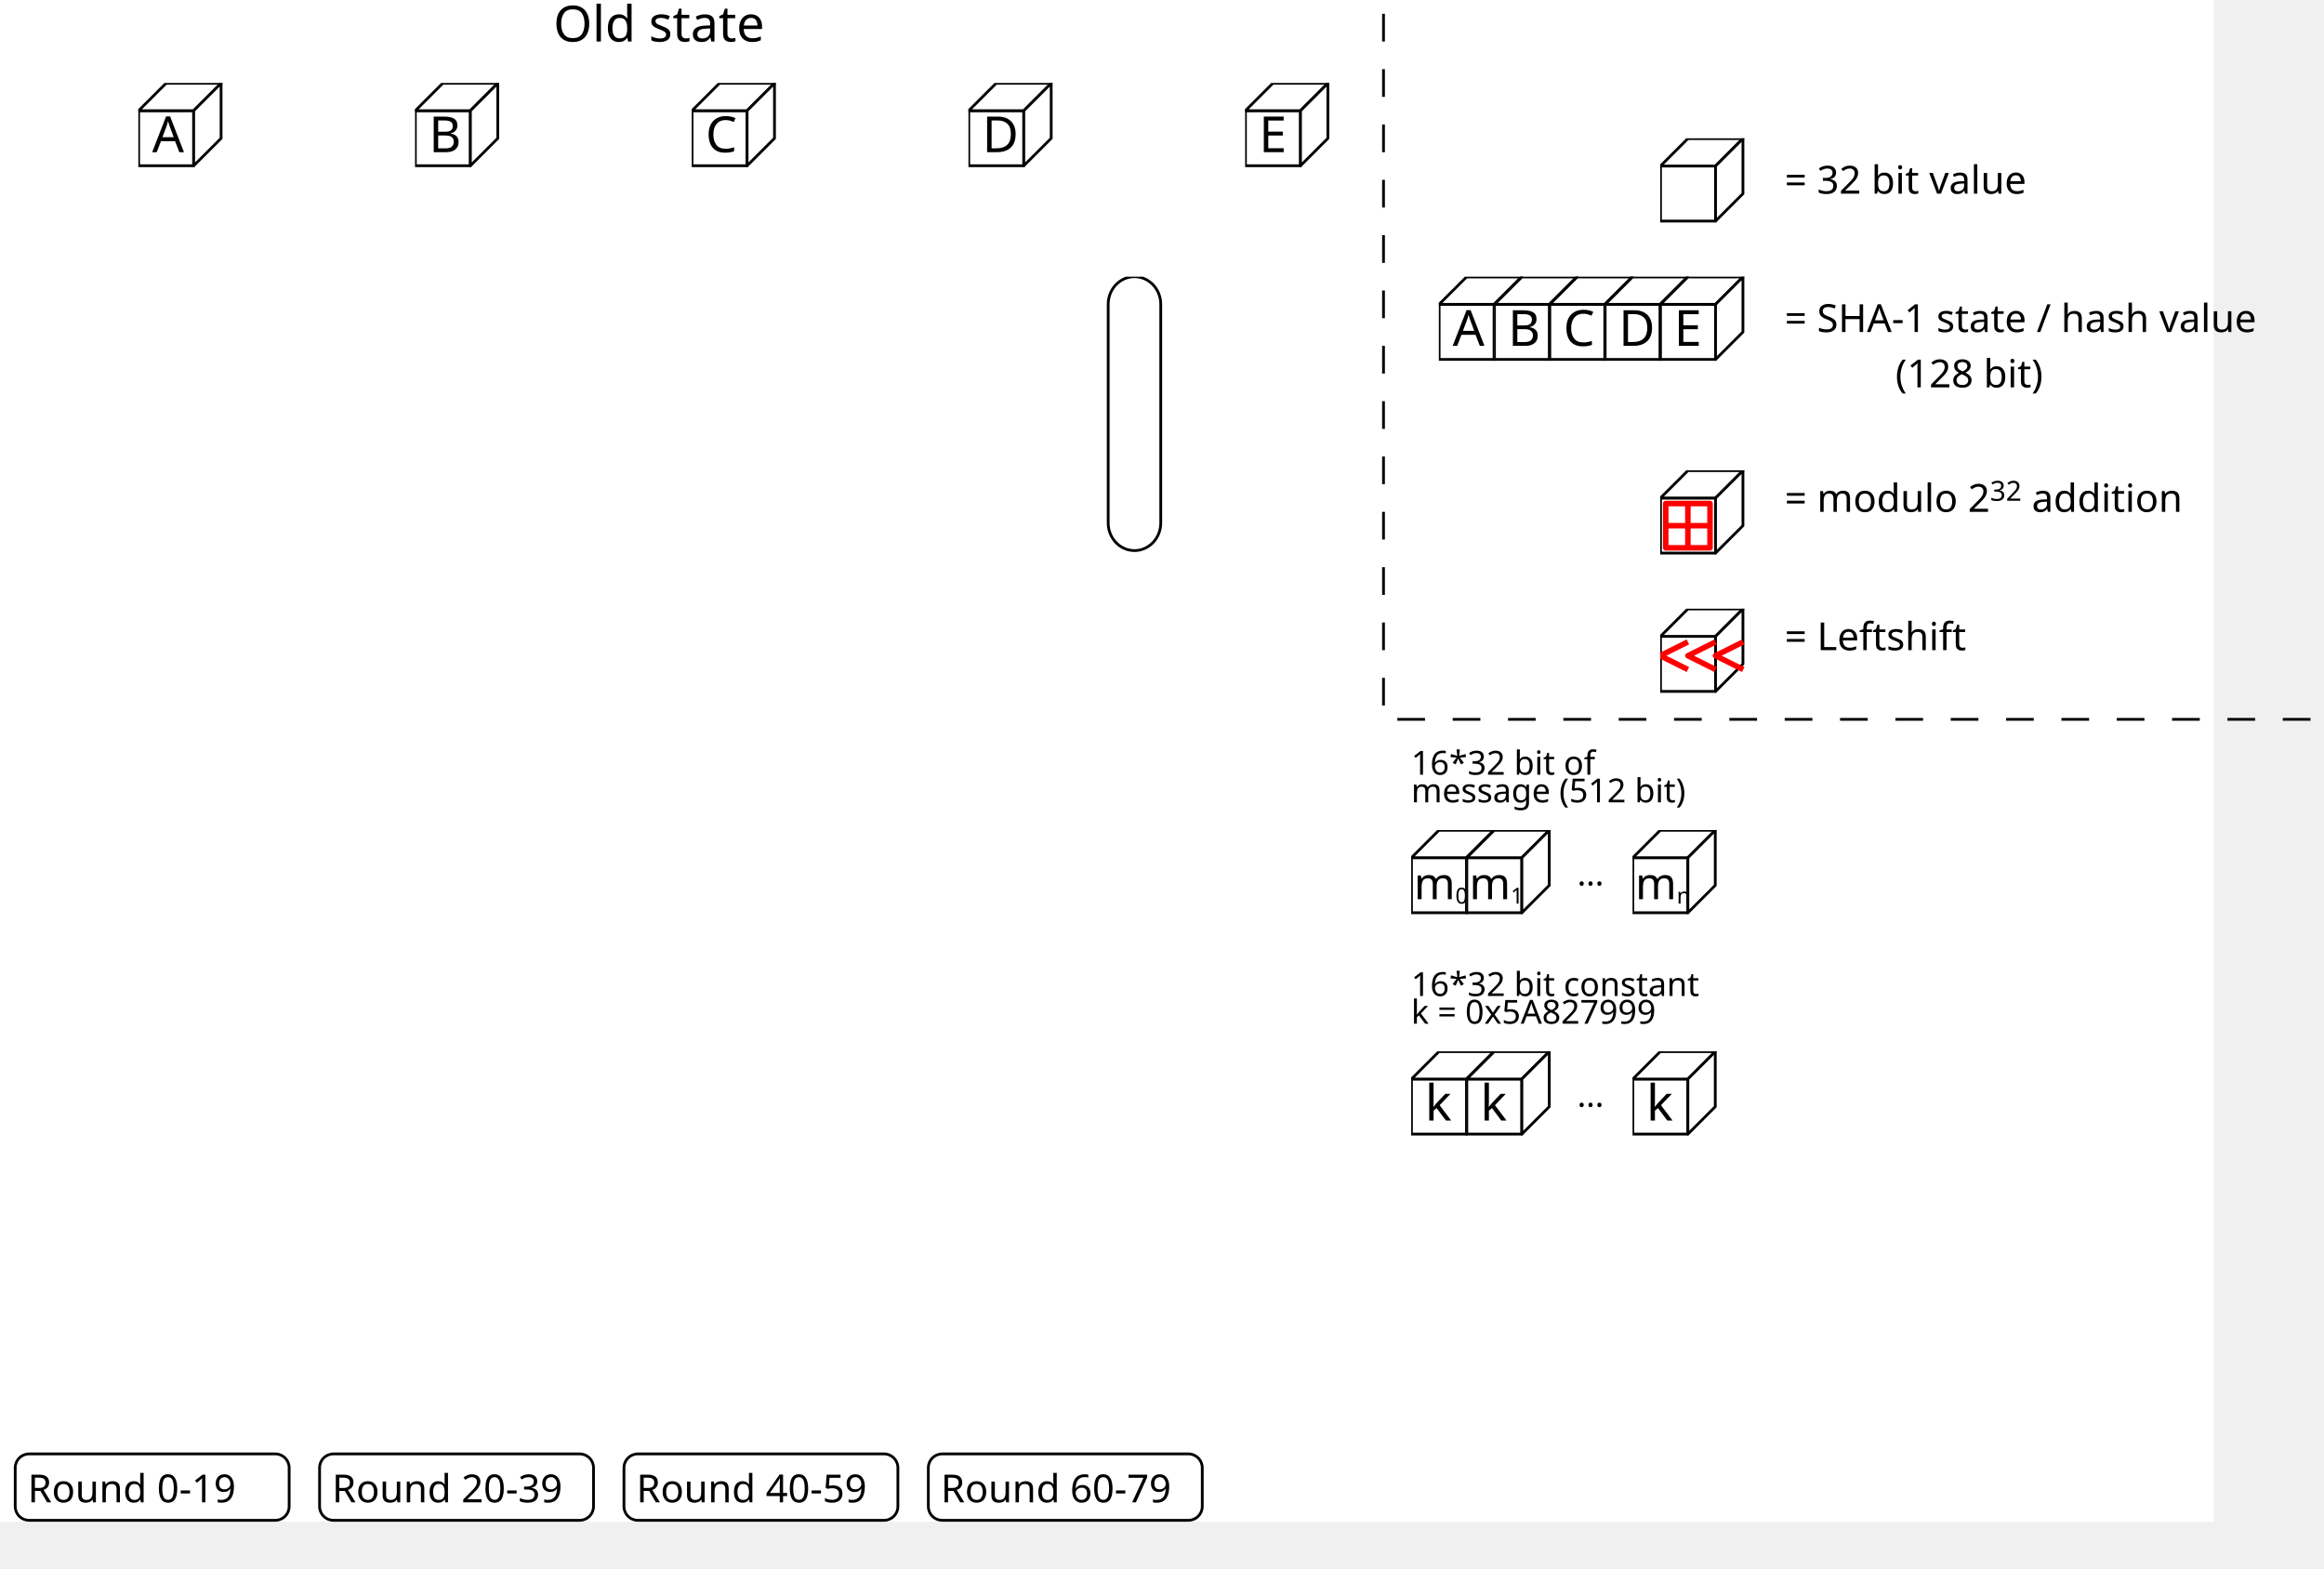
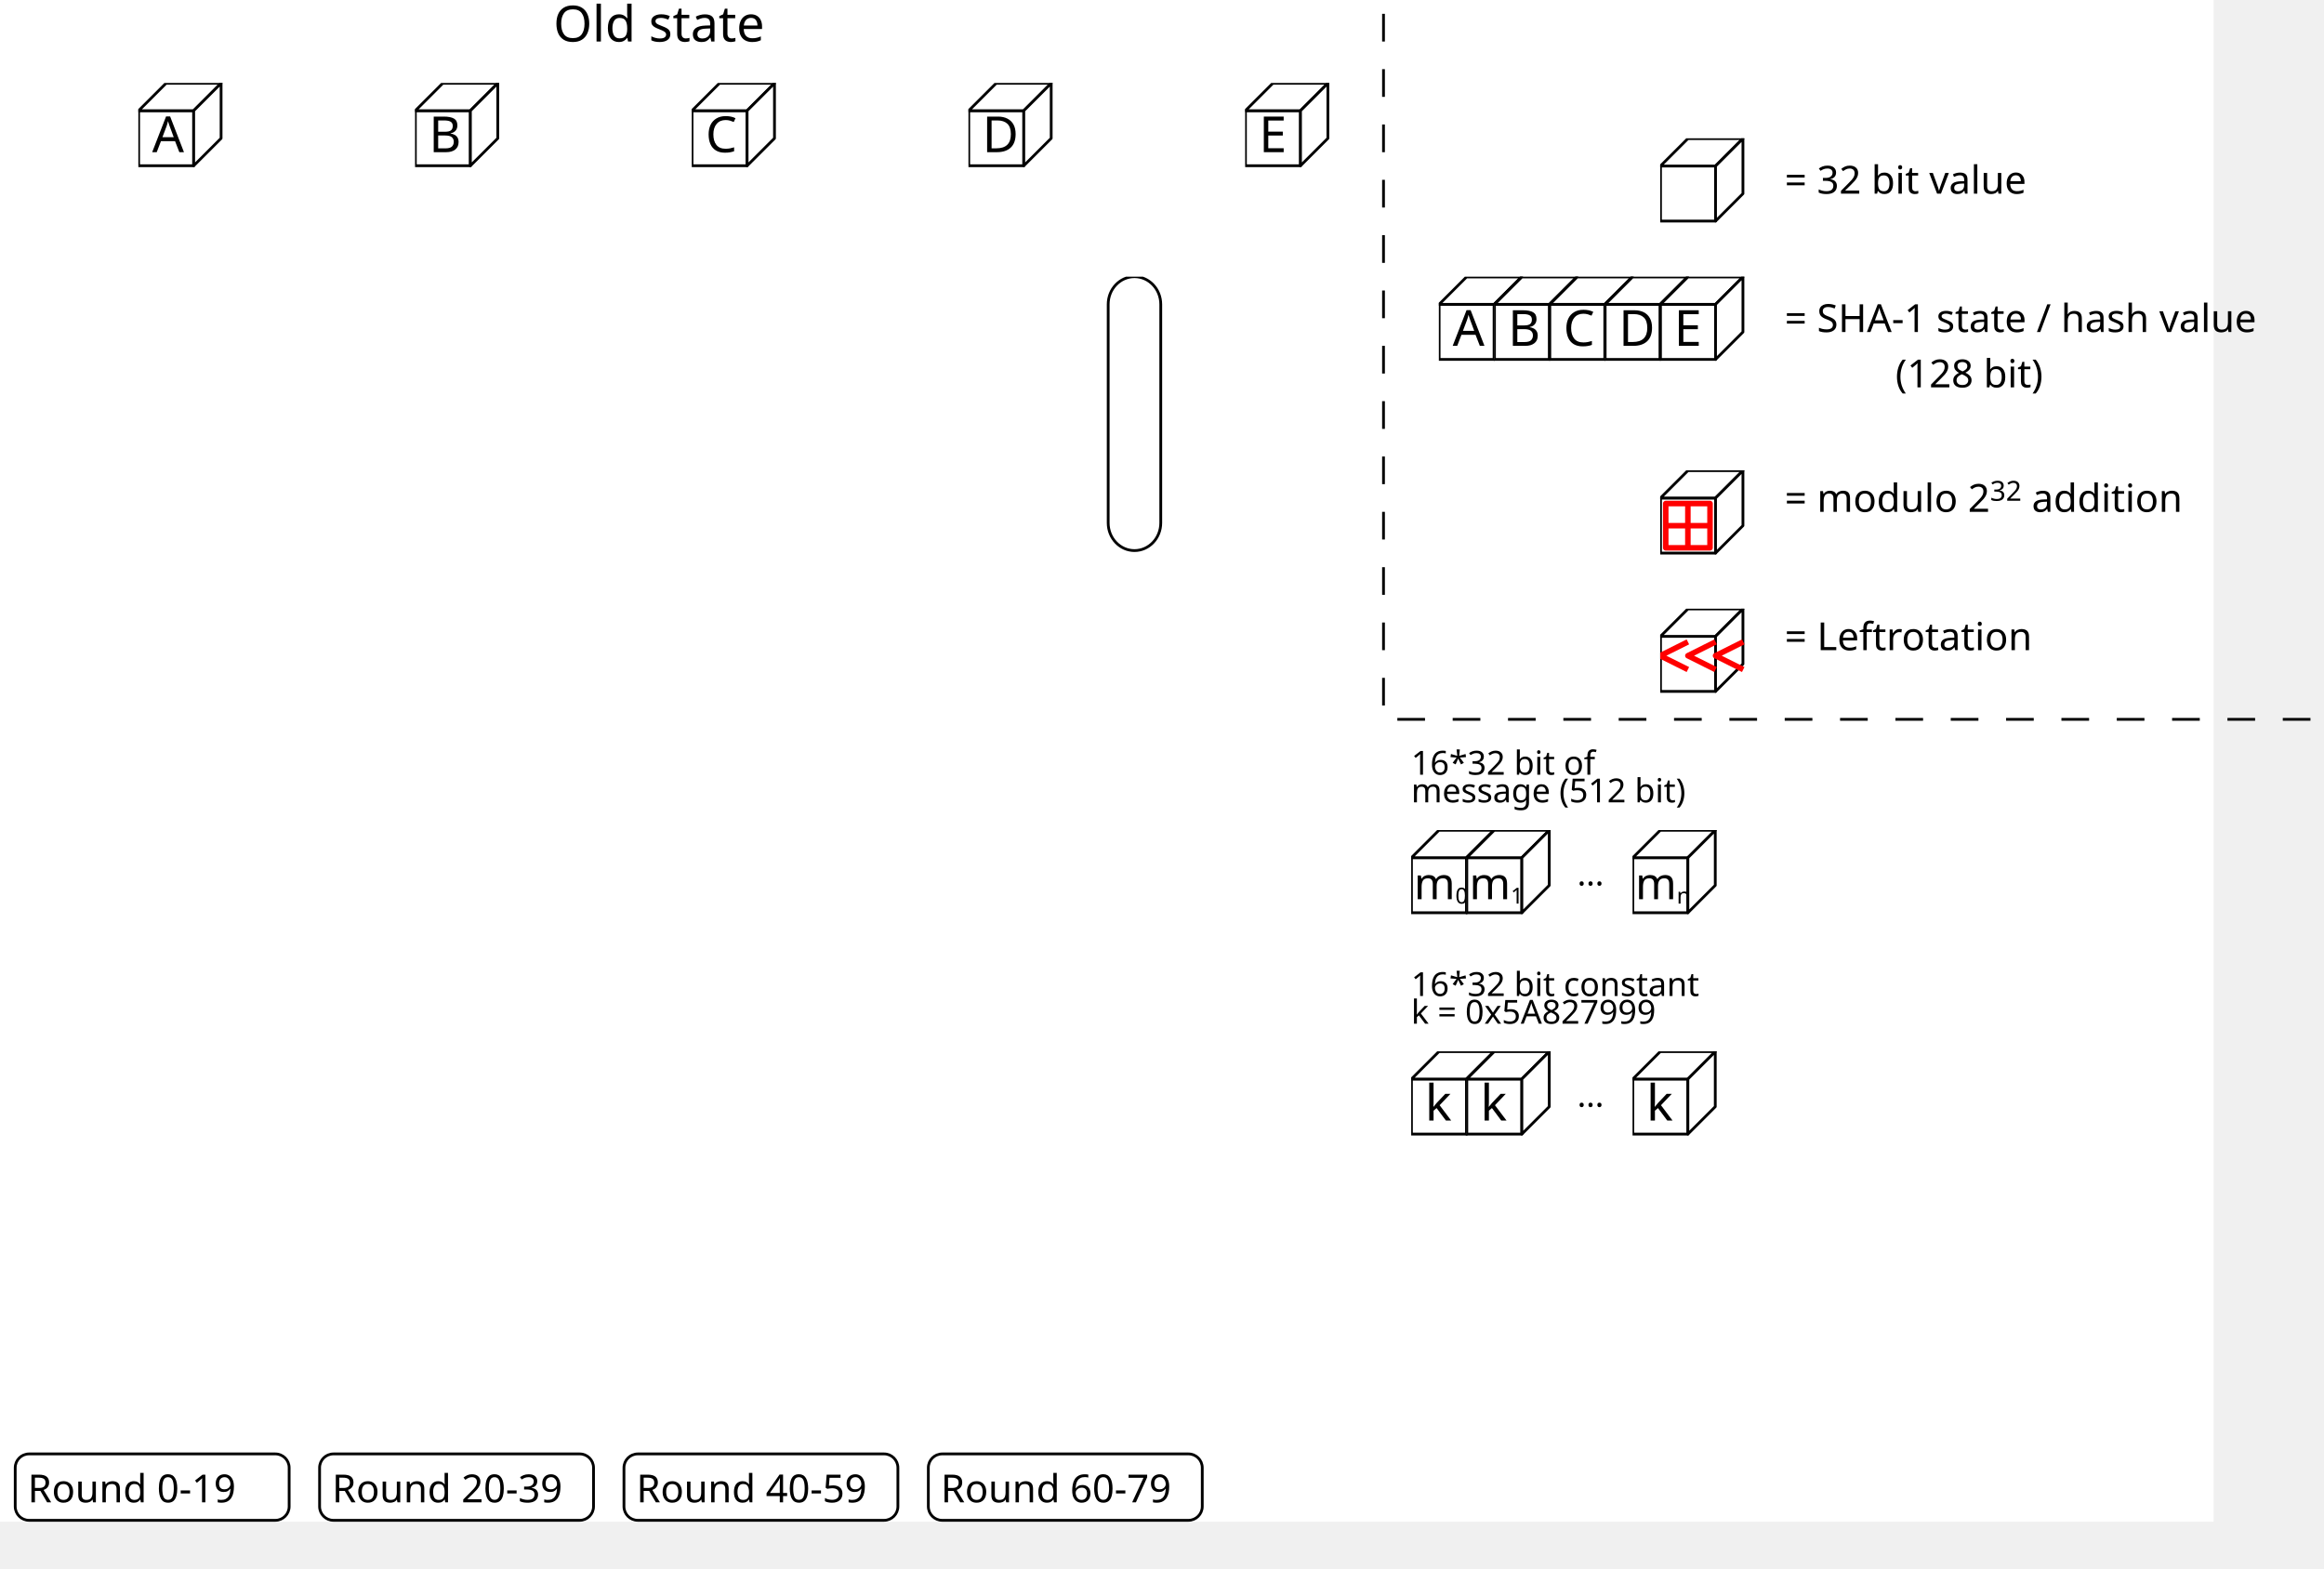
<svg xmlns="http://www.w3.org/2000/svg" xmlns:xlink="http://www.w3.org/1999/xlink" width="200mm" height="135mm" id="svg2">
  <defs id="defs4">
    <svg width="30" height="30" id="bit">
      <rect y="10" x="0.1" width="19.9" height="19.9" fill="white" stroke="black" />
      <polygon fill="white" stroke="black" points="0.1 10, 10 0.1, 29.9 0.1, 20 10" />
      <polygon fill="white" stroke="black" points="29.9 0.1, 29.9 20, 20 29.9, 20 10" />
    </svg>
    <svg width="30" height="30" id="a">
      <use xlink:href="#bit" x="0" y="0" />
      <text fill="black" x="5" y="25" style="font-size:18px;">
        A
       </text>
    </svg>
    <svg width="30" height="30" id="b">
      <use xlink:href="#bit" x="0" y="0" />
      <text fill="black" x="5" y="25" style="font-size:18px;">
        B
       </text>
    </svg>
    <svg width="30" height="30" id="c">
      <use xlink:href="#bit" x="0" y="0" />
      <text fill="black" x="5" y="25" style="font-size:18px;">
        C
       </text>
    </svg>
    <svg width="30" height="30" id="d">
      <use xlink:href="#bit" x="0" y="0" />
      <text fill="black" x="5" y="25" style="font-size:18px;">
        D
       </text>
    </svg>
    <svg width="30" height="30" id="e">
      <use xlink:href="#bit" x="0" y="0" />
      <text fill="black" x="5" y="25" style="font-size:18px;">
        E
       </text>
    </svg>
    <svg width="30" height="30" id="m0">
      <use xlink:href="#bit" x="0" y="0" />
      <text fill="black" x="1" y="25" style="font-size:16px;">
       m<tspan style="baseline-shift:sub;font-size:8px">0</tspan>
      </text>
    </svg>
    <svg width="30" height="30" id="m1">
      <use xlink:href="#bit" x="0" y="0" />
      <text fill="black" x="1" y="25" style="font-size:16px;">
       m<tspan style="baseline-shift:sub;font-size:8px">1</tspan>
      </text>
    </svg>
    <svg width="30" height="30" id="mn">
      <use xlink:href="#bit" x="0" y="0" />
      <text fill="black" x="1" y="25" style="font-size:16px;">
       m<tspan style="baseline-shift:sub;font-size:8px">n</tspan>
      </text>
    </svg>
    <svg width="30" height="30" id="k">
      <use xlink:href="#bit" x="0" y="0" />
      <text fill="black" x="5" y="25" style="font-size:18px;">
       k
       </text>
    </svg>
    <path id="arrow0" d="m 0 0 l 50 0 -4 -4 m 4 4 l -4 4" stroke="black" />
    <path id="arrow1" d="m 0 0 l 20 0 -4 -4 m 4 4 l -4 4" stroke="black" />
    <svg id="xor" width="30" height="30">
      <use xlink:href="#bit" x="0" y="0" />
      <circle cx="15" cy="15" r="13" stroke="red" stroke-width="2" />
      <path d="M 15 2 l 0 26 M 2 15 l 26 0" stroke="red" stroke-width="2" />
    </svg>
    <svg id="shift" width="30" height="30">
      <use xlink:href="#bit" x="0" y="0" />
      <path d="M 10 12 l -10 5 10 5 m 10 -10 l -10 5 10 5 m 10 -10 l -10 5 10 5" stroke="red" stroke-width="2" />
    </svg>
    <svg id="shift5" width="40" height="30">
      <use xlink:href="#shift" x="0" y="0" />
      <text fill="red" x="30" y="30" style="font-size:12px;">
        5
        </text>
    </svg>
    <svg id="shift30" width="40" height="30">
      <use xlink:href="#shift" x="0" y="0" />
      <text fill="red" x="25" y="30" style="font-size:12px;">
        30
        </text>
    </svg>
    <svg id="add" width="30" height="30">
      <use xlink:href="#bit" x="0" y="0" />
      <rect x="2" y="12" width="16" height="16" stroke="red" stroke-width="2" />
      <path d="M 10 12 l 0 16 M 2 20 l 16 0" stroke="red" stroke-width="2" />
    </svg>
  </defs>
  <g style="fill:none;fill-rule:evenodd;stroke:none;stroke-width:1px;stroke-linecap:butt;stroke-linejoin:round;stroke-opacity:1;font-family:'sans';" id="g2383 " transform="scale(0.9)">
    <rect x="0" y="0" width="800" height="550" fill="white" />
    <svg id="f" width="20" height="100" x="400" y="100">
      <rect x="0.5" width="19" height="99" rx="10" ry="10" fill="white" stroke="black">
        <animateColor attributeName="fill" id="f_ani" begin="b02.end" dur="1" from="#ffffff" to="#ff0000" />
        <animateColor attributeName="fill" id="f_ani2" begin="f_ani.end" dur="1" from="#ff0000" to="#ffffff" fill="freeze" />
      </rect>
      <text fill="black" x="3" y="50" opacity="0" style="font-size:12px;">
        Ch
        <animate attributeName="opacity" from="1" to="1" begin="round1.click" dur="1" fill="freeze" />
        <animate attributeName="opacity" from="0" to="0" begin="round2.click" dur="1" fill="freeze" />
        <animate attributeName="opacity" from="0" to="0" begin="round3.click" dur="1" fill="freeze" />
        <animate attributeName="opacity" from="0" to="0" begin="round4.click" dur="1" fill="freeze" />
      </text>
      <text fill="black" x="2" y="50" opacity="0" style="font-size:12px;">
        Par
        <animate attributeName="opacity" from="0" to="0" begin="round1.click" dur="1" fill="freeze" />
        <animate attributeName="opacity" from="1" to="1" begin="round2.click" dur="1" fill="freeze" />
        <animate attributeName="opacity" from="0" to="0" begin="round3.click" dur="1" fill="freeze" />
        <animate attributeName="opacity" from="1" to="1" begin="round4.click" dur="1" fill="freeze" />
      </text>
      <text fill="black" x="2" y="50" opacity="0" style="font-size:10px;">
        Maj
        <animate attributeName="opacity" from="0" to="0" begin="round1.click" dur="1" fill="freeze" />
        <animate attributeName="opacity" from="0" to="0" begin="round2.click" dur="1" fill="freeze" />
        <animate attributeName="opacity" from="1" to="1" begin="round3.click" dur="1" fill="freeze" />
        <animate attributeName="opacity" from="0" to="0" begin="round4.click" dur="1" fill="freeze" />
      </text>
    </svg>
    <use xlink:href="#a" x="50" y="30">
      <animate attributeName="x" from="50" to="50" begin="start.begin" dur="0" fill="freeze" />
      <animate attributeName="y" id="a01" from="30" to="135" begin="start.begin" dur="2" fill="freeze" />
      <animate attributeName="y" id="a03" from="135" to="220" begin="f01.end+1" dur="2" fill="freeze" />
      <animate attributeName="y" id="a06" from="220" to="300" begin="b03.end+1" dur="2" fill="freeze" />
      <animate attributeName="y" id="a07" from="300" to="380" begin="m01.end+1" dur="2" fill="freeze" />
      <animate attributeName="y" id="a08y" from="380" to="460" begin="k01.end+1" dur="3" fill="freeze" />
      <animate attributeName="x" id="a08x" from="50" to="150" begin="k01.end+1" dur="3" fill="freeze" />
      <animate attributeName="y" id="a09" from="460" to="30" begin="a08y.end+2" dur="5" fill="freeze" />
    </use>
    <use xlink:href="#b" x="150" y="30">
      <animate attributeName="x" from="150" to="150" begin="start.begin" dur="0" fill="freeze" />
      <animate attributeName="y" id="b01" from="30" to="170" begin="start.begin" dur="2" fill="freeze" />
      <animate attributeName="y" id="b03" from="170" to="220" begin="a05.end+1" dur="2" fill="freeze" />
      <animate attributeName="y" id="b06" from="220" to="300" begin="b03.end+1" dur="2" fill="freeze" />
      <animate attributeName="y" id="b07" from="300" to="380" begin="m01.end+1" dur="2" fill="freeze" />
      <animate attributeName="y" id="b08y" from="380" to="460" begin="k01.end+1" dur="3" fill="freeze" />
      <animate attributeName="x" id="b08x" from="150" to="250" begin="k01.end+1" dur="3" fill="freeze" />
      <animate attributeName="y" id="b09" from="460" to="30" begin="a08y.end+2" dur="5" fill="freeze" />
    </use>
    <use xlink:href="#b" x="-150" y="170">
      <animate attributeName="x" id="b02" from="150" to="400" begin="b01.end" dur="5" />
    </use>
    <use xlink:href="#c" x="250" y="30">
      <animate attributeName="x" from="250" to="250" begin="start.begin" dur="0" fill="freeze" />
      <animate attributeName="y" id="c01" from="30" to="135" begin="start.begin" dur="2" fill="freeze" />
      <animate attributeName="y" id="c03" from="135" to="220" begin="a05.end+1" dur="2" fill="freeze" />
      <animate attributeName="y" id="c06" from="220" to="300" begin="b03.end+1" dur="2" fill="freeze" />
      <animate attributeName="y" id="c07" from="300" to="380" begin="m01.end+1" dur="2" fill="freeze" />
      <animate attributeName="y" id="c08y" from="380" to="460" begin="k01.end+1" dur="3" fill="freeze" />
      <animate attributeName="x" id="c08x" from="250" to="350" begin="k01.end+1" dur="3" fill="freeze" />
      <animate attributeName="y" id="c09" from="460" to="30" begin="a08y.end+2" dur="5" fill="freeze" />
    </use>
    <use xlink:href="#c" x="-250" y="135">
      <animate attributeName="x" id="c02" from="250" to="400" begin="b01.end+2" dur="3" />
    </use>
    <use xlink:href="#d" x="350" y="30">
      <animate attributeName="x" from="350" to="350" begin="start.begin" dur="0" fill="freeze" />
      <animate attributeName="y" id="d01" from="30" to="100" begin="start.begin" dur="2" fill="freeze" />
      <animate attributeName="y" id="d03" from="100" to="220" begin="a05.end+1" dur="2" fill="freeze" />
      <animate attributeName="y" id="d06" from="220" to="300" begin="b03.end+1" dur="2" fill="freeze" />
      <animate attributeName="y" id="d07" from="300" to="380" begin="m01.end+1" dur="2" fill="freeze" />
      <animate attributeName="y" id="d08y" from="380" to="460" begin="k01.end+1" dur="3" fill="freeze" />
      <animate attributeName="x" id="d08x" from="350" to="450" begin="k01.end+1" dur="3" fill="freeze" />
      <animate attributeName="y" id="d09" from="460" to="30" begin="a08y.end+2" dur="5" fill="freeze" />
    </use>
    <use xlink:href="#d" x="-350" y="100">
      <animate attributeName="x" id="d02" from="350" to="400" begin="b01.end+4" dur="1" />
    </use>
    <use xlink:href="#e" x="450" y="30">
      <animate attributeName="x" from="450" to="450" begin="start.begin" dur="0" fill="freeze" />
      <animate attributeName="y" id="e01" from="30" to="135" begin="start.begin" dur="2" fill="freeze" />
      <animate attributeName="y" id="e03" from="135" to="220" begin="f01.end+1" dur="2" fill="freeze" />
      <animate attributeName="y" id="e06" from="220" to="300" begin="b03.end+1" dur="2" fill="freeze" />
      <animate attributeName="y" id="e07" from="300" to="380" begin="m01.end+1" dur="2" fill="freeze" />
      <animate attributeName="y" id="e08y" from="380" to="460" begin="k01.end+1" dur="3" fill="freeze" />
      <animate attributeName="x" id="e08x" from="450" to="50" begin="k01.end+1" dur="3" fill="freeze" />
      <animate attributeName="y" id="e09" from="460" to="30" begin="a08y.end+2" dur="5" fill="freeze" />
    </use>
    <use xlink:href="#a" x="50" y="220" opacity="0">
      <set attributeName="opacity" to="1" begin="a03.end" />
      <animate attributeName="x" id="a04" from="50" to="200" begin="a03.end" dur="2" fill="freeze" />
      <animate attributeName="x" id="a05" from="200" to="450" begin="a04.end+1" dur="3" fill="freeze" />
      <set attributeName="opacity" to="0" begin="a05.end" />
    </use>
    <use xlink:href="#bit" x="-400" y="135">
      <animate attributeName="x" id="f01" from="400" to="450" begin="f_ani2.end" dur="1" />
    </use>
    <use xlink:href="#add" x="-450" y="135">
      <set attributeName="y" to="135" begin="start.begin" />
      <set attributeName="x" to="450" dur="1" begin="f01.end" />
      <set attributeName="y" to="220" begin="a05.end" />
      <set attributeName="x" to="450" dur="1" begin="a05.end" />
      <set attributeName="y" to="300" begin="m01.end" />
      <set attributeName="x" to="450" dur="1" begin="m01.end" />
      <set attributeName="y" to="380" begin="k01.end" />
      <set attributeName="x" to="450" dur="1" begin="k01.end" />
    </use>
    <use xlink:href="#shift5" x="200" y="220" opacity="0">
      <set attributeName="x" to="200" begin="start.begin" />
      <set attributeName="opacity" to="1" dur="1" begin="a04.end" />
    </use>
    <use xlink:href="#shift30" x="150" y="220" opacity="0">
      <set attributeName="x" to="150" begin="b03.end" />
      <set attributeName="opacity" to="1" dur="1" begin="b03.end" />
    </use>
    <text fill="black" x="510" y="280" style="font-size:12px;">
16*32 bit of
</text>
    <text fill="black" x="510" y="290" style="font-size:12px;">
message (512 bit)
</text>
    <use xlink:href="#m0" x="510" y="300">
      <animate attributeName="x" from="510" to="510" begin="start.begin" dur="0" fill="freeze" />
      <set attributeName="opacity" to="1" begin="start.begin" />
      <animate attributeName="x" id="m01" from="510" to="450" begin="e06.end" dur="1" fill="freeze" />
      <set attributeName="opacity" to="0" begin="m01.end" />
    </use>
    <use xlink:href="#m1" x="530" y="300">
      <animate attributeName="x" from="530" to="530" begin="start.begin" dur="0" fill="freeze" />
      <animate attributeName="x" id="m02" from="530" to="510" begin="a09.end-1" dur="1" fill="freeze" />
    </use>
    <text fill="black" x="570" y="320">
...
</text>
    <use xlink:href="#mn" x="590" y="300">
</use>
    <text fill="black" x="510" y="360" style="font-size:12px;">
16*32 bit constant
</text>
    <text fill="black" x="510" y="370" style="font-size:12px;">
k = 0x5A827999
<animate attributeName="opacity" from="1" to="1" begin="round1.click" dur="1" fill="freeze" />
      <animate attributeName="opacity" from="0" to="0" begin="round2.click" dur="1" fill="freeze" />
      <animate attributeName="opacity" from="0" to="0" begin="round3.click" dur="1" fill="freeze" />
      <animate attributeName="opacity" from="0" to="0" begin="round4.click" dur="1" fill="freeze" />
    </text>
    <text fill="black" x="510" y="370" style="font-size:12px;" opacity="0">
k = 0x6ED9EBA1
<animate attributeName="opacity" from="0" to="0" begin="round1.click" dur="1" fill="freeze" />
      <animate attributeName="opacity" from="1" to="1" begin="round2.click" dur="1" fill="freeze" />
      <animate attributeName="opacity" from="0" to="0" begin="round3.click" dur="1" fill="freeze" />
      <animate attributeName="opacity" from="0" to="0" begin="round4.click" dur="1" fill="freeze" />
    </text>
    <text fill="black" x="510" y="370" style="font-size:12px;" opacity="0">
k = 0x8F1BBCDC
<animate attributeName="opacity" from="0" to="0" begin="round1.click" dur="1" fill="freeze" />
      <animate attributeName="opacity" from="0" to="0" begin="round2.click" dur="1" fill="freeze" />
      <animate attributeName="opacity" from="1" to="1" begin="round3.click" dur="1" fill="freeze" />
      <animate attributeName="opacity" from="0" to="0" begin="round4.click" dur="1" fill="freeze" />
    </text>
    <text fill="black" x="510" y="370" style="font-size:12px;" opacity="0">
k = 0xCA62C1D6
<animate attributeName="opacity" from="0" to="0" begin="round1.click" dur="1" fill="freeze" />
      <animate attributeName="opacity" from="0" to="0" begin="round2.click" dur="1" fill="freeze" />
      <animate attributeName="opacity" from="0" to="0" begin="round3.click" dur="1" fill="freeze" />
      <animate attributeName="opacity" from="1" to="1" begin="round4.click" dur="1" fill="freeze" />
    </text>
    <use xlink:href="#k" x="510" y="380">
      <animate attributeName="x" from="510" to="510" begin="start.begin" dur="0" fill="freeze" />
      <set attributeName="opacity" to="1" begin="start.begin" />
      <animate attributeName="x" id="k01" from="510" to="450" begin="e07.end" dur="1" fill="freeze" />
      <set attributeName="opacity" to="0" begin="k01.end" />
    </use>
    <use xlink:href="#k" x="530" y="380">
      <animate attributeName="x" from="530" to="530" begin="start.begin" dur="0" fill="freeze" />
      <animate attributeName="x" id="k02" from="530" to="510" begin="a09.end-1" dur="1" fill="freeze" />
    </use>
    <text fill="black" x="570" y="400">
...
</text>
    <use xlink:href="#k" x="590" y="380">
</use>
    <text fill="black" x="200" y="15" style="font-size:18px;">
Old state
</text>
    <text fill="black" x="120" y="520" opacity="0" style="font-size:18px;">
      <set attributeName="opacity" to="0" begin="start.begin" />
      <set attributeName="opacity" to="1" begin="a08x.end" />
New state for next round
</text>
    <text fill="black" x="140" y="190" opacity="0" style="font-size:38px;">
      <set attributeName="opacity" to="0" begin="start.begin" />
      <set attributeName="opacity" to="1" begin="a09.end" />
New round
</text>
    <use xlink:href="#bit" x="600" y="50" />
    <text fill="black" x="645" y="70" style="font-size:14px;">
= 32 bit value
</text>
    <use xlink:href="#a" x="520" y="100" />
    <use xlink:href="#b" x="540" y="100" />
    <use xlink:href="#c" x="560" y="100" />
    <use xlink:href="#d" x="580" y="100" />
    <use xlink:href="#e" x="600" y="100" />
    <text fill="black" x="645" y="120" style="font-size:14px;">
= SHA-1 state / hash value
</text>
    <text fill="black" x="685" y="140" style="font-size:14px;">
(128 bit)
</text>
    <path d="M 500 5 l 0 255 350 0" stroke="black" stroke-dasharray="10,10" />
    <use xlink:href="#add" x="600" y="170" />
    <text fill="black" x="645" y="185" style="font-size:14px;">
= modulo 2<tspan style="baseline-shift:super;font-size:10px">32</tspan> addition
</text>
    <use xlink:href="#shift" x="600" y="220" />
    <text fill="black" x="645" y="235" style="font-size:14px;">
- = Leftshift
+ = Leftrotation
</text>
    <svg x="0" y="0" width="1" height="1">
      <set attributeName="x" to="0" dur="1" id="start" begin="round1.click;round2.click;round3.click;round4.click" />
    </svg>
    <svg height="25" width="100" x="5" y="525" id="round1">
      <set attributeName="x" to="-100" begin="start.begin" />
      <set attributeName="x" to="5" begin="a09.end" />
      <rect height="24" width="99" x="0.5" y="0.5" rx="5" ry="5" stroke="black" fill="white" />
      <text fill="black" x="5" y="18" style="font-size:14px;">
Round 0-19
</text>
    </svg>
    <svg height="25" width="100" x="115" y="525" id="round2">
      <set attributeName="x" to="-100" begin="start.begin" />
      <set attributeName="x" to="115" begin="a09.end" />
      <rect height="24" width="99" x="0.5" y="0.5" rx="5" ry="5" stroke="black" fill="white" />
      <text fill="black" x="5" y="18" style="font-size:14px;">
Round 20-39
</text>
    </svg>
    <svg height="25" width="100" x="225" y="525" id="round3">
      <set attributeName="x" to="-100" begin="start.begin" />
      <set attributeName="x" to="225" begin="a09.end" />
      <rect height="24" width="99" x="0.5" y="0.5" rx="5" ry="5" stroke="black" fill="white" />
      <text fill="black" x="5" y="18" style="font-size:14px;">
Round 40-59
</text>
    </svg>
    <svg height="25" width="100" x="335" y="525" id="round4">
      <set attributeName="x" to="-100" begin="start.begin" />
      <set attributeName="x" to="335" begin="a09.end" />
      <rect height="24" width="99" x="0.5" y="0.5" rx="5" ry="5" stroke="black" fill="white" />
      <text fill="black" x="5" y="18" style="font-size:14px;">
Round 60-79
</text>
    </svg>
  </g>
</svg>
